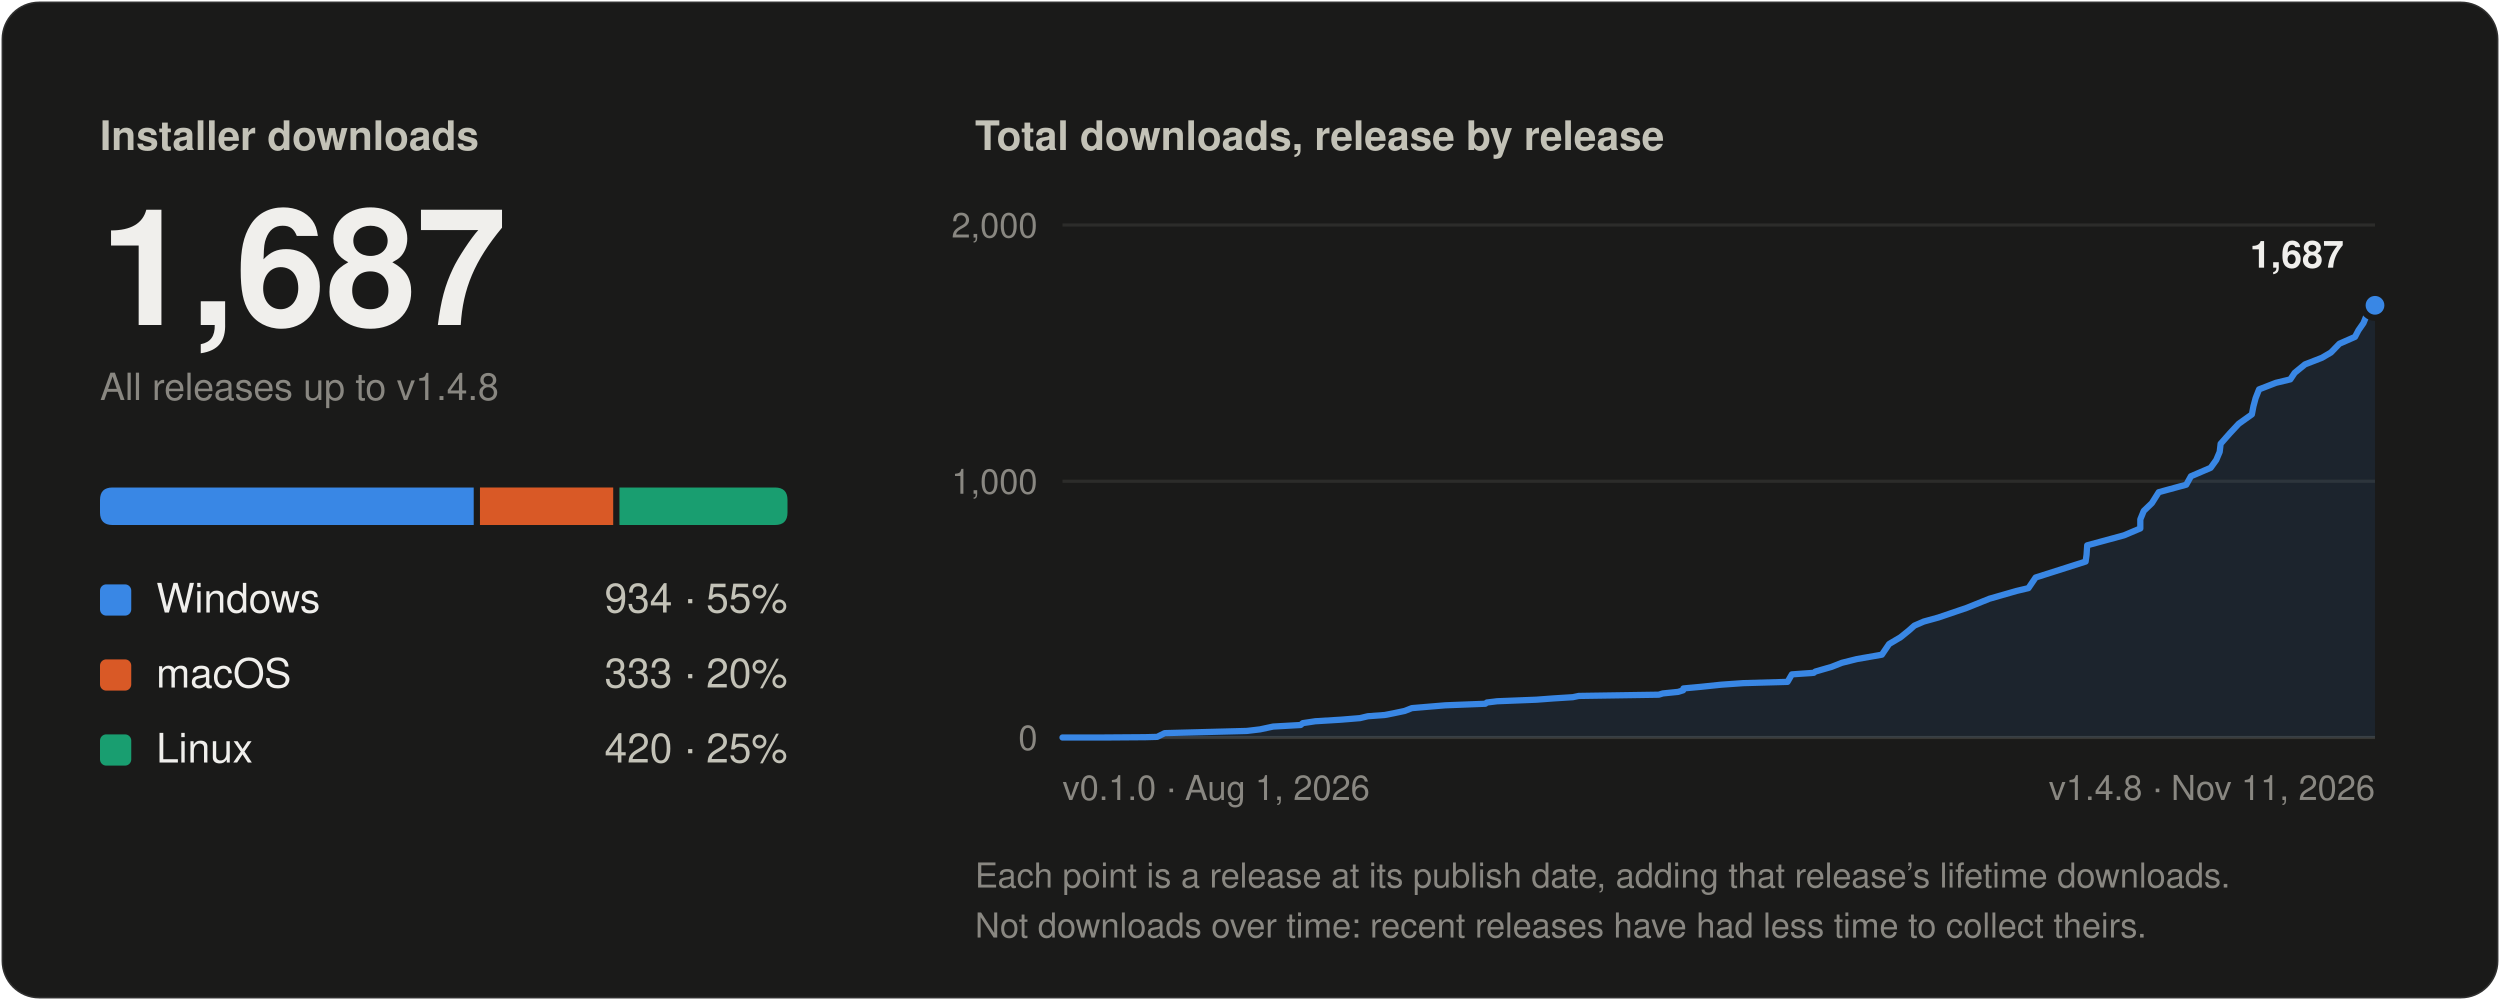
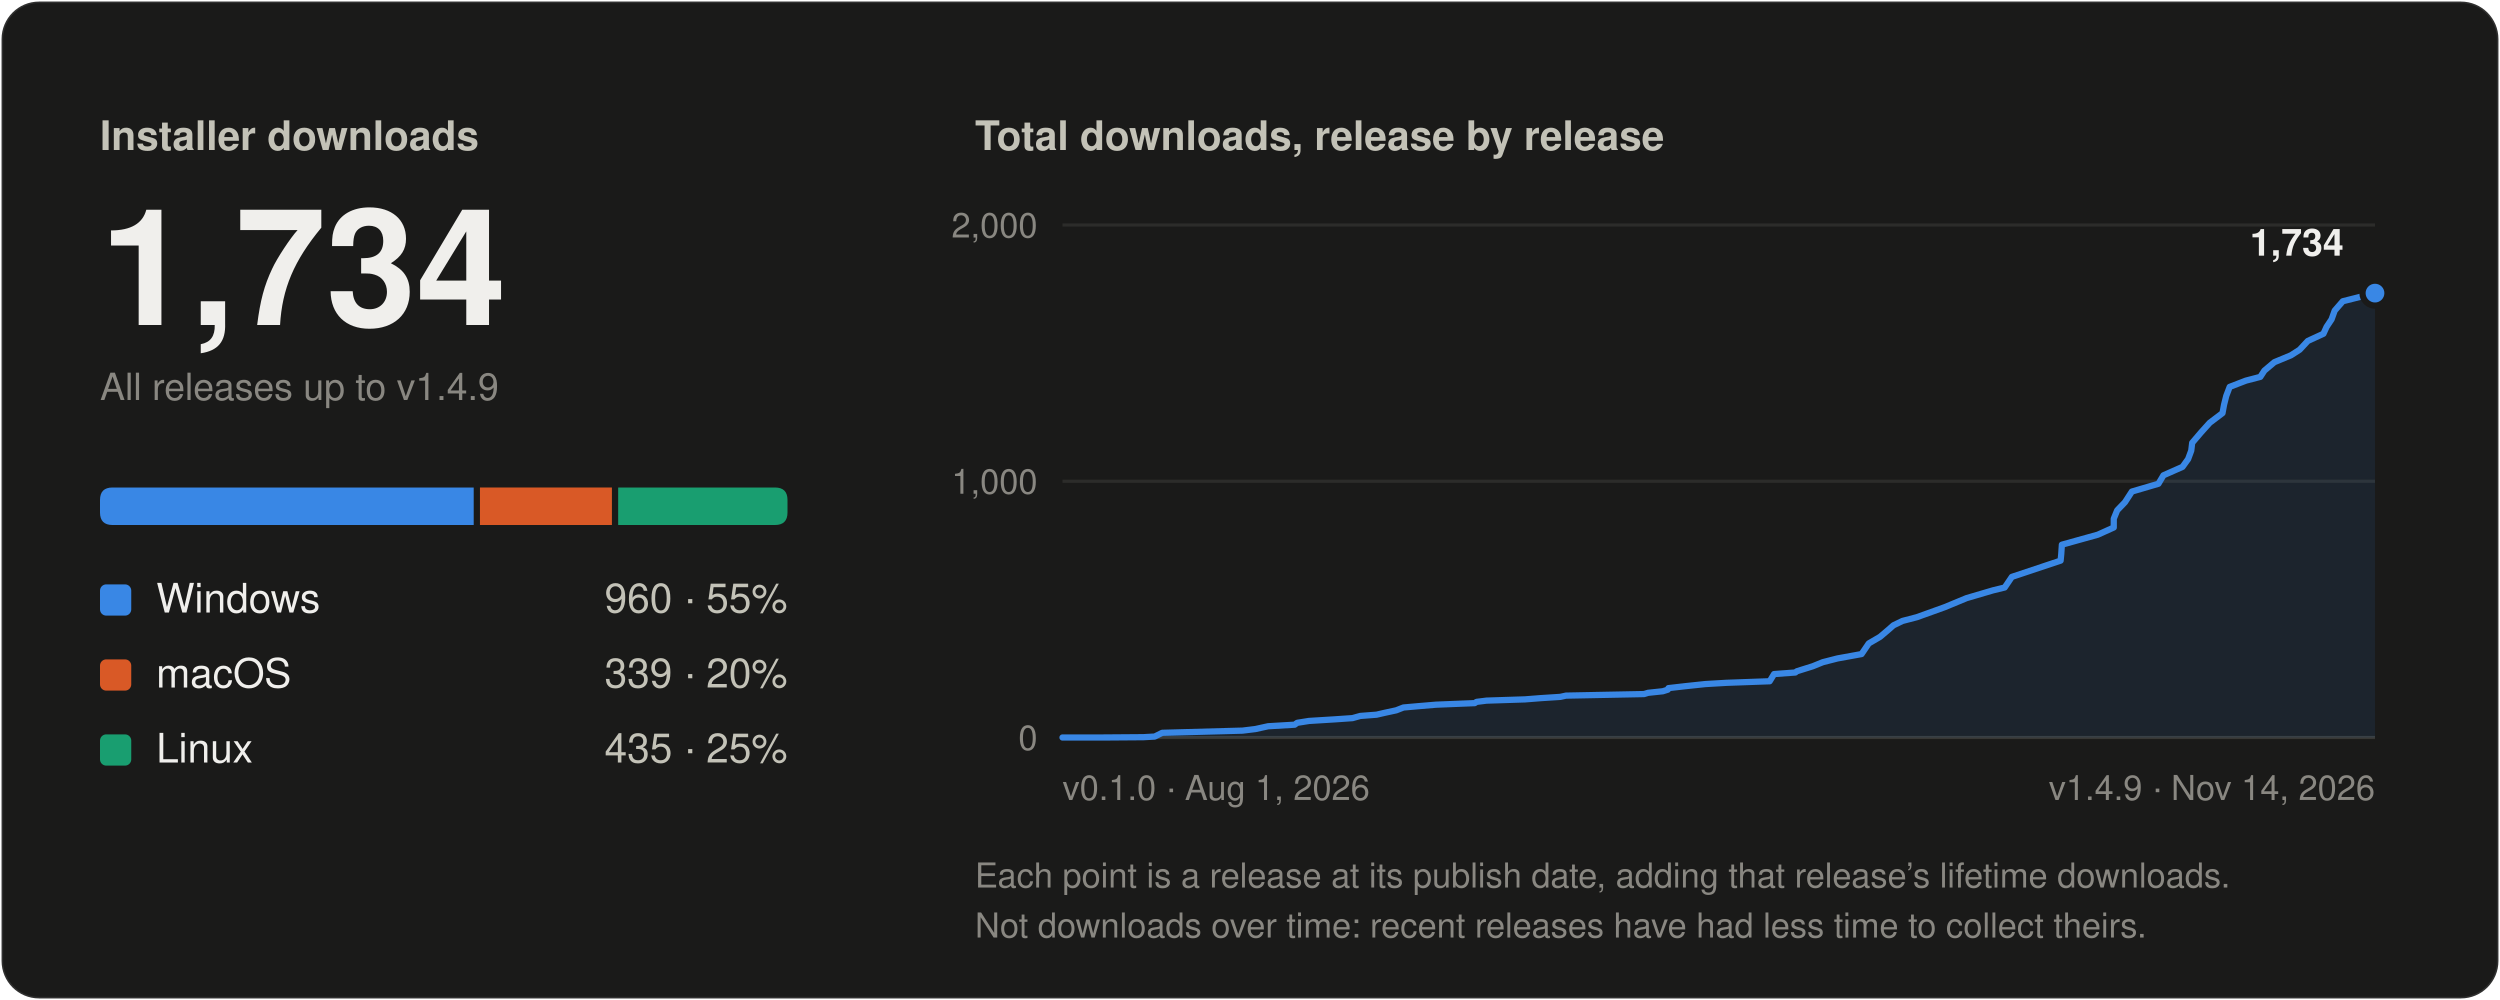
<svg xmlns="http://www.w3.org/2000/svg" width="800" height="320" viewBox="0 0 800 320" role="img" font-family="system-ui, -apple-system, &quot;Segoe UI&quot;, Helvetica, Arial, sans-serif">
  <rect x="0.5" y="0.5" width="799" height="319" rx="12" fill="#1a1a19" stroke="rgba(255,255,255,0.10)" />
  <text x="32" y="48" font-size="13" font-weight="600" fill="#c3c2b7" text-anchor="start">Installer downloads</text>
-   <text x="32" y="104" font-size="52" font-weight="700" fill="#f0efec" text-anchor="start">1,687</text>
-   <text x="32" y="128" font-size="12" font-weight="400" fill="#898781" text-anchor="start">All releases up to v1.4.8</text>
-   <path d="M36,156 H151.587 Q151.587,156 151.587,156 V168 Q151.587,168 151.587,168 H36 Q32,168 32,164 V160 Q32,156 36,156 Z" fill="#3987e5" />
-   <path d="M153.587,156 H196.224 Q196.224,156 196.224,156 V168 Q196.224,168 196.224,168 H153.587 Q153.587,168 153.587,168 V156 Q153.587,156 153.587,156 Z" fill="#d95926" />
-   <path d="M198.224,156 H248 Q252,156 252,160 V164 Q252,168 248,168 H198.224 Q198.224,168 198.224,168 V156 Q198.224,156 198.224,156 Z" fill="#199e70" />
+   <text x="32" y="104" font-size="52" font-weight="700" fill="#f0efec" text-anchor="start">1,734</text>
+   <text x="32" y="128" font-size="12" font-weight="400" fill="#898781" text-anchor="start">All releases up to v1.4.9</text>
+   <path d="M36,156 H151.585 Q151.585,156 151.585,156 V168 Q151.585,168 151.585,168 H36 Q32,168 32,164 V160 Q32,156 36,156 Z" fill="#3987e5" />
+   <path d="M153.585,156 H195.813 Q195.813,156 195.813,156 V168 Q195.813,168 195.813,168 H153.585 Q153.585,168 153.585,168 V156 Q153.585,156 153.585,156 Z" fill="#d95926" />
+   <path d="M197.813,156 H248 Q252,156 252,160 V164 Q252,168 248,168 H197.813 Q197.813,168 197.813,168 V156 Q197.813,156 197.813,156 Z" fill="#199e70" />
  <rect x="32" y="187" width="10" height="10" rx="2" fill="#3987e5" />
  <text x="50" y="196" font-size="13" font-weight="400" fill="#f0efec" text-anchor="start">Windows</text>
-   <text x="252" y="196" font-size="13" font-weight="400" fill="#c3c2b7" text-anchor="end">934 · 55%</text>
+   <text x="252" y="196" font-size="13" font-weight="400" fill="#c3c2b7" text-anchor="end">960 · 55%</text>
  <rect x="32" y="211" width="10" height="10" rx="2" fill="#d95926" />
  <text x="50" y="220" font-size="13" font-weight="400" fill="#f0efec" text-anchor="start">macOS</text>
-   <text x="252" y="220" font-size="13" font-weight="400" fill="#c3c2b7" text-anchor="end">333 · 20%</text>
+   <text x="252" y="220" font-size="13" font-weight="400" fill="#c3c2b7" text-anchor="end">339 · 20%</text>
  <rect x="32" y="235" width="10" height="10" rx="2" fill="#199e70" />
  <text x="50" y="244" font-size="13" font-weight="400" fill="#f0efec" text-anchor="start">Linux</text>
-   <text x="252" y="244" font-size="13" font-weight="400" fill="#c3c2b7" text-anchor="end">420 · 25%</text>
+   <text x="252" y="244" font-size="13" font-weight="400" fill="#c3c2b7" text-anchor="end">435 · 25%</text>
  <text x="312" y="48" font-size="13" font-weight="600" fill="#c3c2b7" text-anchor="start">Total downloads, release by release</text>
  <line x1="340" x2="760" y1="236" y2="236" stroke="#383835" stroke-width="1" />
  <text x="332" y="240" font-size="11" font-weight="400" fill="#898781" text-anchor="end">0</text>
  <line x1="340" x2="760" y1="154" y2="154" stroke="#2c2c2a" stroke-width="1" />
  <text x="332" y="158" font-size="11" font-weight="400" fill="#898781" text-anchor="end">1,000</text>
  <line x1="340" x2="760" y1="72" y2="72" stroke="#2c2c2a" stroke-width="1" />
  <text x="332" y="76" font-size="11" font-weight="400" fill="#898781" text-anchor="end">2,000</text>
-   <path d="M340.0,236.0 L340.0,236.0 L344.2,236.0 L352.6,236.0 L353.1,236.0 L366.5,235.9 L370.3,235.8 L372.7,234.6 L399.0,233.9 L403.2,233.4 L407.4,232.5 L416.2,232.0 L416.9,231.4 L420.9,230.8 L429.1,230.3 L435.2,229.8 L437.7,229.2 L443.1,228.8 L445.7,228.3 L449.5,227.5 L451.8,226.6 L456.5,226.2 L462.5,225.7 L475.3,225.2 L475.8,224.8 L479.1,224.4 L491.7,223.9 L497.0,223.5 L503.3,223.1 L505.2,222.7 L530.8,222.3 L532.1,221.9 L537.0,221.4 L538.6,220.9 L538.7,220.3 L544.1,219.8 L550.8,219.1 L557.9,218.6 L572.0,218.2 L573.4,215.8 L580.4,215.3 L580.9,214.9 L586.1,213.4 L589.4,212.1 L594.2,210.9 L602.2,209.5 L604.5,206.1 L608.2,203.9 L610.8,201.8 L612.6,200.2 L615.6,198.9 L620.3,197.6 L629.4,194.5 L636.6,191.6 L645.3,189.1 L649.1,188.2 L651.4,184.8 L667.4,179.7 L667.7,177.5 L667.9,174.5 L679.7,171.3 L684.9,169.1 L684.9,166.2 L686.0,163.5 L688.6,161.0 L690.8,157.5 L699.6,155.1 L701.1,152.4 L707.4,149.7 L709.2,147.2 L710.3,144.6 L710.6,142.0 L713.6,138.6 L716.4,135.6 L720.6,132.6 L721.1,130.0 L721.8,127.4 L722.9,124.6 L728.3,122.5 L732.9,121.4 L734.3,119.3 L737.6,116.6 L743.0,114.5 L745.9,112.8 L748.6,110.0 L753.6,107.8 L754.7,105.7 L756.3,103.4 L757.4,100.7 L760.0,97.7 L760.0,236 L340.0,236 Z" fill="#3987e5" fill-opacity="0.1" />
-   <path d="M340.0,236.0 L340.0,236.0 L344.2,236.0 L352.6,236.0 L353.1,236.0 L366.5,235.9 L370.3,235.8 L372.7,234.6 L399.0,233.9 L403.2,233.4 L407.4,232.5 L416.2,232.0 L416.9,231.4 L420.9,230.8 L429.1,230.3 L435.2,229.8 L437.7,229.2 L443.1,228.8 L445.7,228.3 L449.5,227.5 L451.8,226.6 L456.5,226.2 L462.5,225.7 L475.3,225.2 L475.8,224.8 L479.1,224.4 L491.7,223.9 L497.0,223.5 L503.3,223.1 L505.2,222.7 L530.8,222.3 L532.1,221.9 L537.0,221.4 L538.6,220.9 L538.7,220.3 L544.1,219.8 L550.8,219.1 L557.9,218.6 L572.0,218.2 L573.4,215.8 L580.4,215.3 L580.9,214.9 L586.1,213.4 L589.4,212.1 L594.2,210.9 L602.2,209.5 L604.5,206.1 L608.2,203.9 L610.8,201.8 L612.6,200.2 L615.6,198.9 L620.3,197.6 L629.4,194.5 L636.6,191.6 L645.3,189.1 L649.1,188.2 L651.4,184.8 L667.4,179.7 L667.7,177.5 L667.9,174.5 L679.7,171.3 L684.9,169.1 L684.9,166.2 L686.0,163.5 L688.6,161.0 L690.8,157.5 L699.6,155.1 L701.1,152.4 L707.4,149.7 L709.2,147.2 L710.3,144.6 L710.6,142.0 L713.6,138.6 L716.4,135.6 L720.6,132.6 L721.1,130.0 L721.8,127.4 L722.9,124.6 L728.3,122.5 L732.9,121.4 L734.3,119.3 L737.6,116.6 L743.0,114.5 L745.9,112.8 L748.6,110.0 L753.6,107.8 L754.7,105.7 L756.3,103.4 L757.4,100.7 L760.0,97.7" fill="none" stroke="#3987e5" stroke-width="2" stroke-linejoin="round" stroke-linecap="round" />
-   <circle cx="760.0" cy="97.7" r="4" fill="#3987e5" stroke="#1a1a19" stroke-width="2" />
-   <text x="750" y="85.666" font-size="12" font-weight="600" fill="#f0efec" text-anchor="end">1,687</text>
+   <path d="M340.0,236.0 L340.0,236.0 L344.1,236.0 L352.3,236.0 L352.8,236.0 L365.9,235.9 L369.5,235.7 L371.9,234.5 L397.6,233.8 L401.7,233.3 L405.8,232.4 L414.3,231.9 L415.1,231.3 L418.9,230.7 L427.0,230.2 L432.8,229.8 L435.3,229.1 L440.5,228.7 L443.1,228.1 L446.8,227.3 L449.1,226.4 L453.6,226.0 L459.5,225.5 L471.9,225.0 L472.5,224.6 L475.7,224.2 L488.0,223.8 L493.1,223.4 L499.3,223.0 L501.1,222.6 L526.1,222.1 L527.4,221.7 L532.1,221.2 L533.7,220.7 L533.9,220.2 L539.1,219.6 L545.7,218.9 L552.5,218.5 L566.3,218.0 L567.7,215.7 L574.5,215.2 L575.0,214.8 L580.1,213.2 L583.3,211.9 L588.0,210.7 L595.7,209.3 L598.0,205.9 L601.6,203.8 L604.2,201.6 L605.9,200.1 L608.8,198.7 L613.4,197.5 L622.3,194.3 L629.3,191.4 L637.8,188.9 L641.5,188.0 L643.8,184.6 L659.4,179.4 L659.6,177.3 L659.8,174.3 L671.3,171.1 L676.4,168.8 L676.4,166.0 L677.5,163.3 L680.0,160.7 L682.2,157.3 L690.7,154.8 L692.3,152.1 L698.4,149.4 L700.2,146.9 L701.2,144.2 L701.5,141.7 L704.4,138.3 L707.1,135.3 L711.2,132.2 L711.7,129.5 L712.4,126.7 L713.5,123.8 L718.7,121.8 L723.3,120.6 L724.6,118.6 L727.8,115.9 L733.1,113.7 L735.9,111.9 L738.5,109.1 L743.5,106.8 L744.5,104.6 L746.1,102.2 L747.1,99.4 L749.7,96.4 L760.0,93.8 L760.0,236 L340.0,236 Z" fill="#3987e5" fill-opacity="0.1" />
+   <path d="M340.0,236.0 L340.0,236.0 L344.1,236.0 L352.3,236.0 L352.8,236.0 L365.9,235.9 L369.5,235.7 L371.9,234.5 L397.6,233.8 L401.7,233.3 L405.8,232.4 L414.3,231.9 L415.1,231.3 L418.9,230.7 L427.0,230.2 L432.8,229.8 L435.3,229.1 L440.5,228.7 L443.1,228.1 L446.8,227.3 L449.1,226.4 L453.6,226.0 L459.5,225.5 L471.9,225.0 L472.5,224.6 L475.7,224.2 L488.0,223.8 L493.1,223.4 L499.3,223.0 L501.1,222.6 L526.1,222.1 L527.4,221.7 L532.1,221.2 L533.7,220.7 L533.9,220.2 L539.1,219.6 L545.7,218.9 L552.5,218.5 L566.3,218.0 L567.7,215.7 L574.5,215.2 L575.0,214.8 L580.1,213.2 L583.3,211.9 L588.0,210.7 L595.7,209.3 L598.0,205.9 L601.6,203.8 L604.2,201.6 L605.9,200.1 L608.8,198.7 L613.4,197.5 L622.3,194.3 L629.3,191.4 L637.8,188.9 L641.5,188.0 L643.8,184.6 L659.4,179.4 L659.6,177.3 L659.8,174.3 L671.3,171.1 L676.4,168.8 L676.4,166.0 L677.5,163.3 L680.0,160.7 L682.2,157.3 L690.7,154.8 L692.3,152.1 L698.4,149.4 L700.2,146.9 L701.2,144.2 L701.5,141.7 L704.4,138.3 L707.1,135.3 L711.2,132.2 L711.7,129.5 L712.4,126.7 L713.5,123.8 L718.7,121.8 L723.3,120.6 L724.6,118.6 L727.8,115.9 L733.1,113.7 L735.9,111.9 L738.5,109.1 L743.5,106.8 L744.5,104.6 L746.1,102.2 L747.1,99.4 L749.7,96.4 L760.0,93.8" fill="none" stroke="#3987e5" stroke-width="2" stroke-linejoin="round" stroke-linecap="round" />
+   <circle cx="760.0" cy="93.8" r="4" fill="#3987e5" stroke="#1a1a19" stroke-width="2" />
+   <text x="750" y="81.812" font-size="12" font-weight="600" fill="#f0efec" text-anchor="end">1,734</text>
  <text x="340" y="256" font-size="11" font-weight="400" fill="#898781" text-anchor="start">v0.1.0 · Aug 1, 2026</text>
-   <text x="760" y="256" font-size="11" font-weight="400" fill="#898781" text-anchor="end">v1.4.8 · Nov 11, 2026</text>
+   <text x="760" y="256" font-size="11" font-weight="400" fill="#898781" text-anchor="end">v1.4.9 · Nov 14, 2026</text>
  <text x="312" y="284" font-size="11" font-weight="400" fill="#898781" text-anchor="start">Each point is a release at its publish date, adding that release’s lifetime downloads.</text>
  <text x="312" y="300" font-size="11" font-weight="400" fill="#898781" text-anchor="start">Not downloads over time: recent releases have had less time to collect theirs.</text>
</svg>
